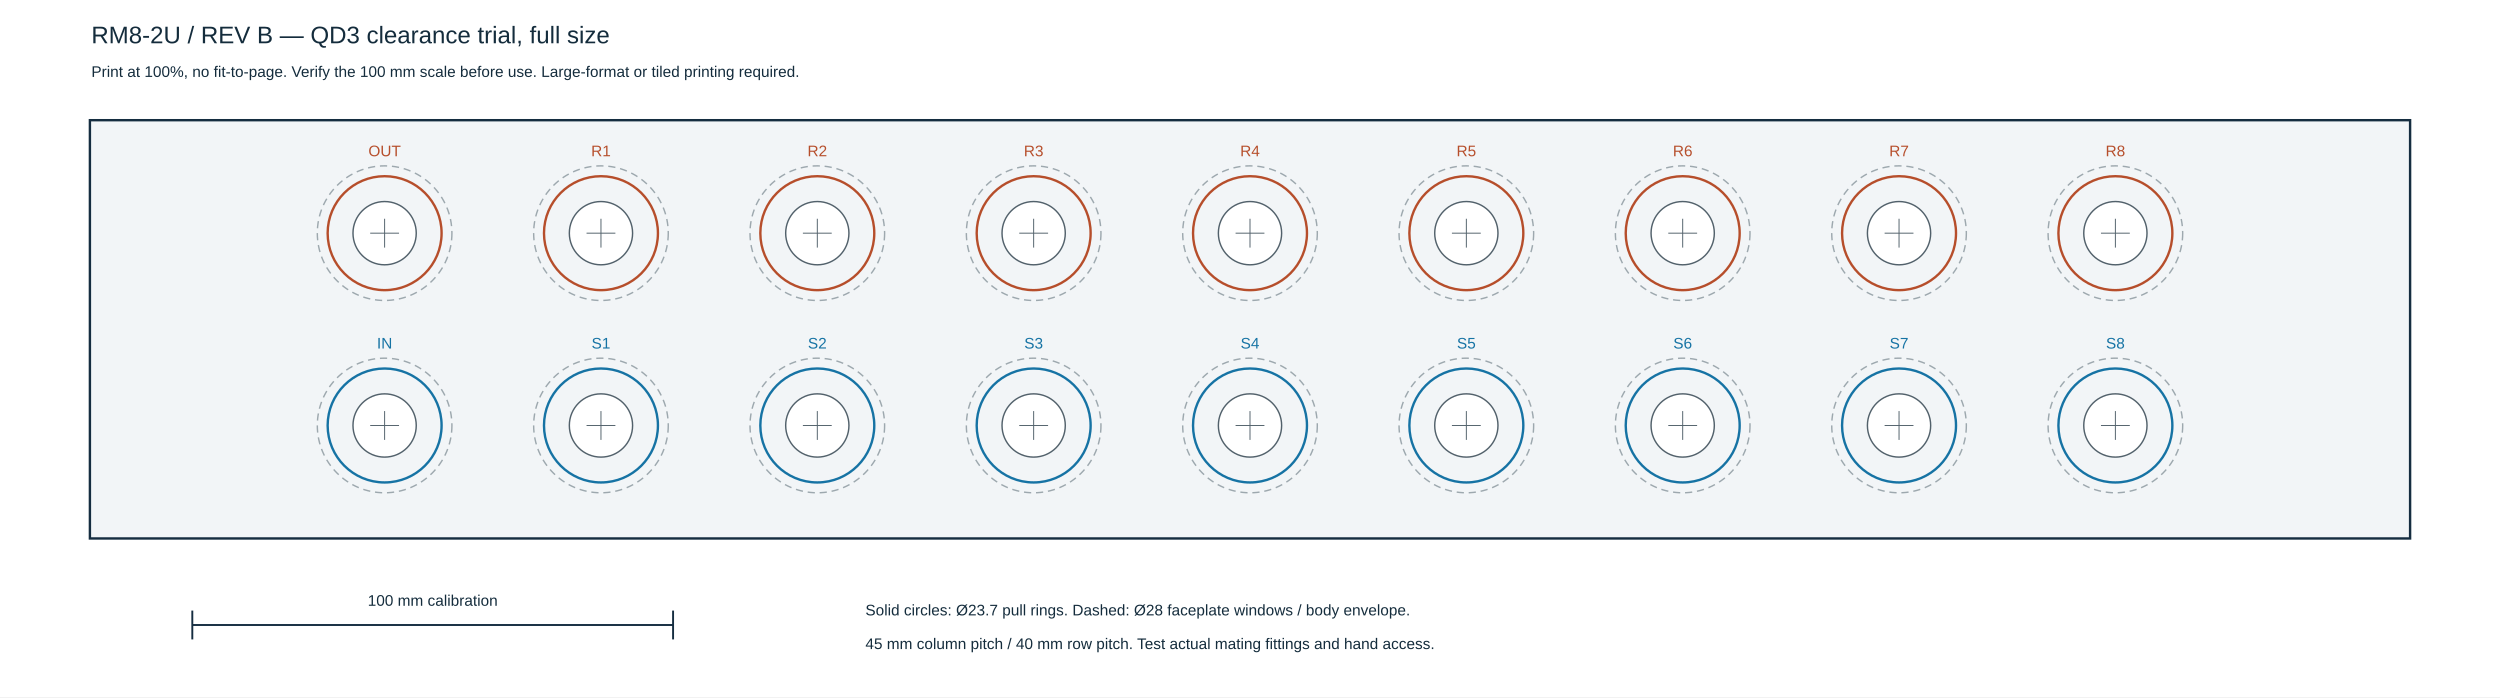
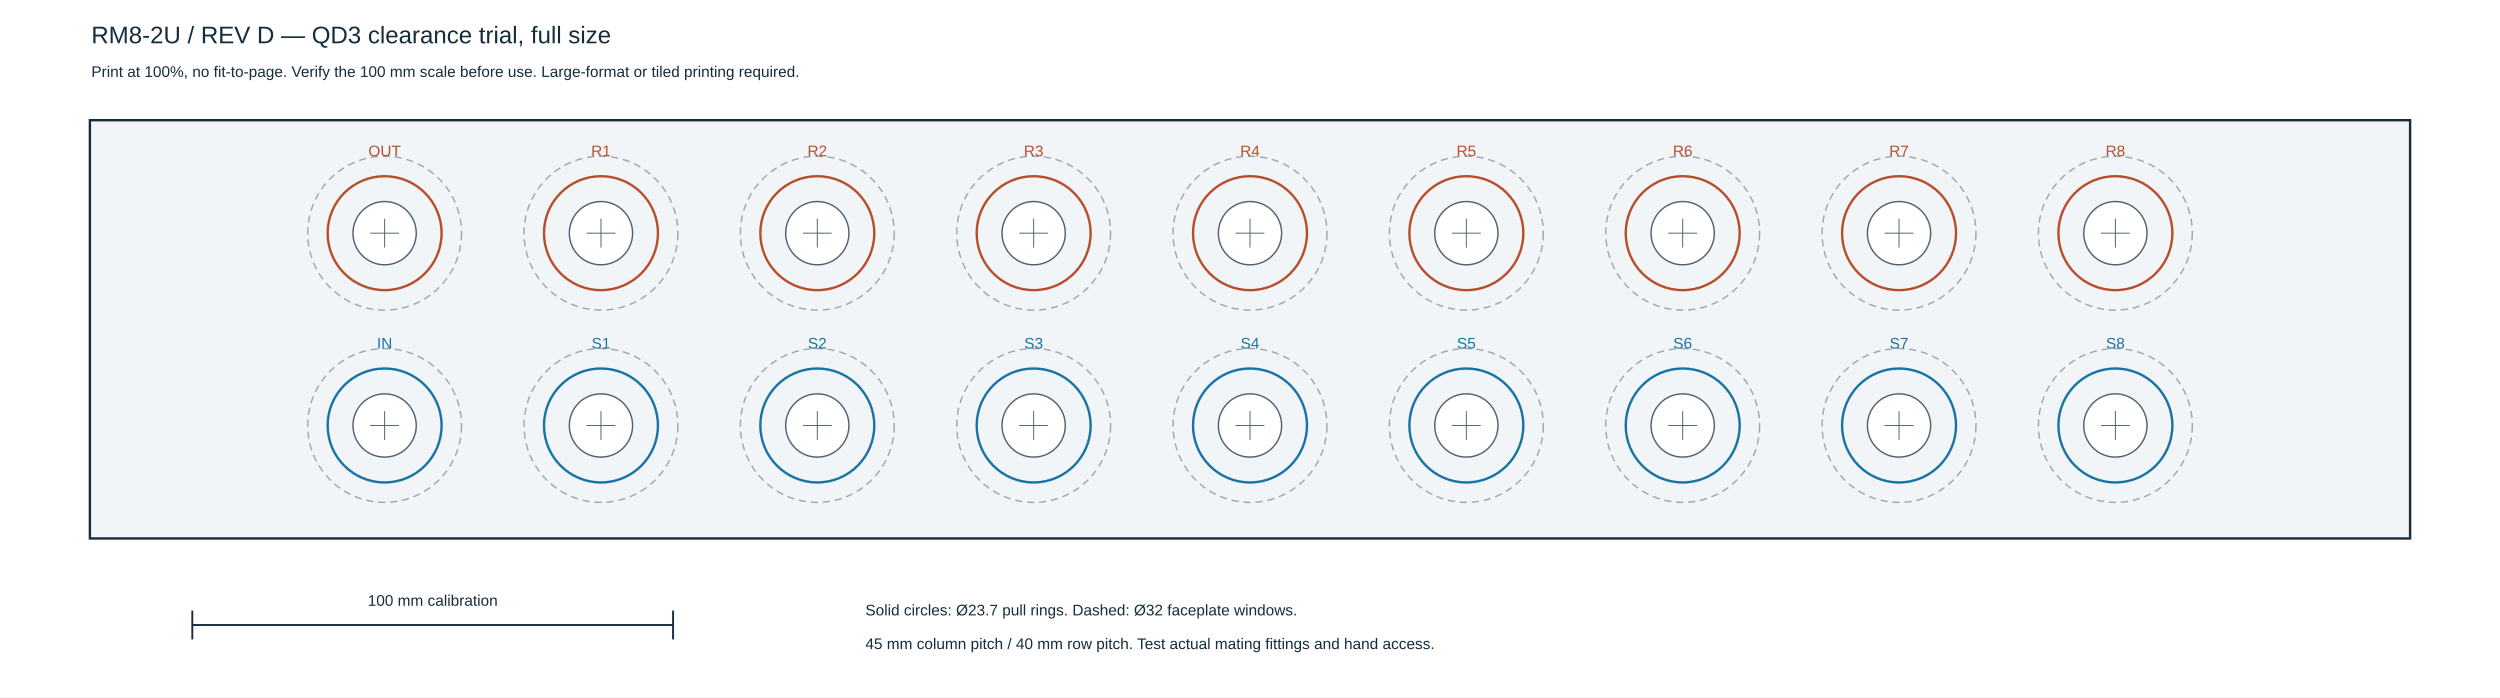
<svg xmlns="http://www.w3.org/2000/svg" width="520mm" height="145mm" viewBox="0 0 520 145">
  <rect width="520" height="145" fill="white" />
  <g font-family="Arial,sans-serif" font-size="3.2" fill="#142c3c">
-     <text x="19" y="9" font-size="5">RM8-2U / REV B — QD3 clearance trial, full size</text>
+     <text x="19" y="9" font-size="5">RM8-2U / REV D — QD3 clearance trial, full size</text>
    <text x="19" y="16">Print at 100%, no fit-to-page. Verify the 100 mm scale before use. Large-format or tiled printing required.</text>
    <rect x="18.7" y="25" width="482.6" height="87" fill="#f2f5f7" stroke="#152d40" stroke-width=".5" />
-     <circle cx="80" cy="88.5" r="14" fill="none" stroke="#9da8ae" stroke-width=".3" stroke-dasharray="1.5 1" />
+     <circle cx="80" cy="88.5" r="16" fill="none" stroke="#9da8ae" stroke-width=".3" stroke-dasharray="1.5 1" />
    <circle cx="80" cy="88.5" r="11.85" fill="none" stroke="#1673a4" stroke-width=".5" />
    <circle cx="80" cy="88.5" r="6.579" fill="white" stroke="#52616b" stroke-width=".3" />
    <path d="M 77 88.5 h6 M 80 85.5 v6" stroke="#52616b" stroke-width=".2" />
    <text x="80" y="72.5" text-anchor="middle" fill="#1673a4">IN</text>
-     <circle cx="125" cy="88.5" r="14" fill="none" stroke="#9da8ae" stroke-width=".3" stroke-dasharray="1.5 1" />
+     <circle cx="125" cy="88.5" r="16" fill="none" stroke="#9da8ae" stroke-width=".3" stroke-dasharray="1.5 1" />
    <circle cx="125" cy="88.5" r="11.85" fill="none" stroke="#1673a4" stroke-width=".5" />
    <circle cx="125" cy="88.5" r="6.579" fill="white" stroke="#52616b" stroke-width=".3" />
    <path d="M 122 88.5 h6 M 125 85.5 v6" stroke="#52616b" stroke-width=".2" />
    <text x="125" y="72.5" text-anchor="middle" fill="#1673a4">S1</text>
-     <circle cx="170" cy="88.5" r="14" fill="none" stroke="#9da8ae" stroke-width=".3" stroke-dasharray="1.5 1" />
+     <circle cx="170" cy="88.5" r="16" fill="none" stroke="#9da8ae" stroke-width=".3" stroke-dasharray="1.5 1" />
    <circle cx="170" cy="88.5" r="11.85" fill="none" stroke="#1673a4" stroke-width=".5" />
    <circle cx="170" cy="88.5" r="6.579" fill="white" stroke="#52616b" stroke-width=".3" />
    <path d="M 167 88.5 h6 M 170 85.5 v6" stroke="#52616b" stroke-width=".2" />
    <text x="170" y="72.5" text-anchor="middle" fill="#1673a4">S2</text>
-     <circle cx="215" cy="88.5" r="14" fill="none" stroke="#9da8ae" stroke-width=".3" stroke-dasharray="1.5 1" />
+     <circle cx="215" cy="88.5" r="16" fill="none" stroke="#9da8ae" stroke-width=".3" stroke-dasharray="1.5 1" />
    <circle cx="215" cy="88.5" r="11.85" fill="none" stroke="#1673a4" stroke-width=".5" />
    <circle cx="215" cy="88.5" r="6.579" fill="white" stroke="#52616b" stroke-width=".3" />
    <path d="M 212 88.5 h6 M 215 85.5 v6" stroke="#52616b" stroke-width=".2" />
    <text x="215" y="72.5" text-anchor="middle" fill="#1673a4">S3</text>
-     <circle cx="260" cy="88.5" r="14" fill="none" stroke="#9da8ae" stroke-width=".3" stroke-dasharray="1.5 1" />
+     <circle cx="260" cy="88.5" r="16" fill="none" stroke="#9da8ae" stroke-width=".3" stroke-dasharray="1.5 1" />
    <circle cx="260" cy="88.5" r="11.85" fill="none" stroke="#1673a4" stroke-width=".5" />
    <circle cx="260" cy="88.5" r="6.579" fill="white" stroke="#52616b" stroke-width=".3" />
    <path d="M 257 88.5 h6 M 260 85.5 v6" stroke="#52616b" stroke-width=".2" />
    <text x="260" y="72.5" text-anchor="middle" fill="#1673a4">S4</text>
-     <circle cx="305" cy="88.5" r="14" fill="none" stroke="#9da8ae" stroke-width=".3" stroke-dasharray="1.5 1" />
+     <circle cx="305" cy="88.5" r="16" fill="none" stroke="#9da8ae" stroke-width=".3" stroke-dasharray="1.5 1" />
    <circle cx="305" cy="88.5" r="11.85" fill="none" stroke="#1673a4" stroke-width=".5" />
    <circle cx="305" cy="88.5" r="6.579" fill="white" stroke="#52616b" stroke-width=".3" />
    <path d="M 302 88.5 h6 M 305 85.5 v6" stroke="#52616b" stroke-width=".2" />
    <text x="305" y="72.5" text-anchor="middle" fill="#1673a4">S5</text>
-     <circle cx="350" cy="88.5" r="14" fill="none" stroke="#9da8ae" stroke-width=".3" stroke-dasharray="1.5 1" />
+     <circle cx="350" cy="88.5" r="16" fill="none" stroke="#9da8ae" stroke-width=".3" stroke-dasharray="1.5 1" />
    <circle cx="350" cy="88.5" r="11.85" fill="none" stroke="#1673a4" stroke-width=".5" />
    <circle cx="350" cy="88.5" r="6.579" fill="white" stroke="#52616b" stroke-width=".3" />
    <path d="M 347 88.5 h6 M 350 85.5 v6" stroke="#52616b" stroke-width=".2" />
    <text x="350" y="72.5" text-anchor="middle" fill="#1673a4">S6</text>
-     <circle cx="395" cy="88.5" r="14" fill="none" stroke="#9da8ae" stroke-width=".3" stroke-dasharray="1.5 1" />
+     <circle cx="395" cy="88.5" r="16" fill="none" stroke="#9da8ae" stroke-width=".3" stroke-dasharray="1.5 1" />
    <circle cx="395" cy="88.5" r="11.85" fill="none" stroke="#1673a4" stroke-width=".5" />
    <circle cx="395" cy="88.5" r="6.579" fill="white" stroke="#52616b" stroke-width=".3" />
    <path d="M 392 88.5 h6 M 395 85.5 v6" stroke="#52616b" stroke-width=".2" />
    <text x="395" y="72.5" text-anchor="middle" fill="#1673a4">S7</text>
-     <circle cx="440" cy="88.5" r="14" fill="none" stroke="#9da8ae" stroke-width=".3" stroke-dasharray="1.5 1" />
+     <circle cx="440" cy="88.5" r="16" fill="none" stroke="#9da8ae" stroke-width=".3" stroke-dasharray="1.5 1" />
    <circle cx="440" cy="88.5" r="11.85" fill="none" stroke="#1673a4" stroke-width=".5" />
    <circle cx="440" cy="88.5" r="6.579" fill="white" stroke="#52616b" stroke-width=".3" />
    <path d="M 437 88.5 h6 M 440 85.5 v6" stroke="#52616b" stroke-width=".2" />
    <text x="440" y="72.5" text-anchor="middle" fill="#1673a4">S8</text>
-     <circle cx="80" cy="48.5" r="14" fill="none" stroke="#9da8ae" stroke-width=".3" stroke-dasharray="1.5 1" />
+     <circle cx="80" cy="48.5" r="16" fill="none" stroke="#9da8ae" stroke-width=".3" stroke-dasharray="1.5 1" />
    <circle cx="80" cy="48.5" r="11.85" fill="none" stroke="#b64e2b" stroke-width=".5" />
    <circle cx="80" cy="48.5" r="6.579" fill="white" stroke="#52616b" stroke-width=".3" />
    <path d="M 77 48.5 h6 M 80 45.5 v6" stroke="#52616b" stroke-width=".2" />
    <text x="80" y="32.5" text-anchor="middle" fill="#b64e2b">OUT</text>
-     <circle cx="125" cy="48.5" r="14" fill="none" stroke="#9da8ae" stroke-width=".3" stroke-dasharray="1.5 1" />
+     <circle cx="125" cy="48.5" r="16" fill="none" stroke="#9da8ae" stroke-width=".3" stroke-dasharray="1.5 1" />
    <circle cx="125" cy="48.5" r="11.85" fill="none" stroke="#b64e2b" stroke-width=".5" />
    <circle cx="125" cy="48.5" r="6.579" fill="white" stroke="#52616b" stroke-width=".3" />
    <path d="M 122 48.5 h6 M 125 45.5 v6" stroke="#52616b" stroke-width=".2" />
    <text x="125" y="32.5" text-anchor="middle" fill="#b64e2b">R1</text>
-     <circle cx="170" cy="48.5" r="14" fill="none" stroke="#9da8ae" stroke-width=".3" stroke-dasharray="1.5 1" />
+     <circle cx="170" cy="48.5" r="16" fill="none" stroke="#9da8ae" stroke-width=".3" stroke-dasharray="1.5 1" />
    <circle cx="170" cy="48.5" r="11.85" fill="none" stroke="#b64e2b" stroke-width=".5" />
    <circle cx="170" cy="48.5" r="6.579" fill="white" stroke="#52616b" stroke-width=".3" />
    <path d="M 167 48.5 h6 M 170 45.5 v6" stroke="#52616b" stroke-width=".2" />
    <text x="170" y="32.5" text-anchor="middle" fill="#b64e2b">R2</text>
-     <circle cx="215" cy="48.5" r="14" fill="none" stroke="#9da8ae" stroke-width=".3" stroke-dasharray="1.5 1" />
+     <circle cx="215" cy="48.5" r="16" fill="none" stroke="#9da8ae" stroke-width=".3" stroke-dasharray="1.5 1" />
    <circle cx="215" cy="48.5" r="11.85" fill="none" stroke="#b64e2b" stroke-width=".5" />
    <circle cx="215" cy="48.5" r="6.579" fill="white" stroke="#52616b" stroke-width=".3" />
    <path d="M 212 48.5 h6 M 215 45.5 v6" stroke="#52616b" stroke-width=".2" />
    <text x="215" y="32.5" text-anchor="middle" fill="#b64e2b">R3</text>
-     <circle cx="260" cy="48.5" r="14" fill="none" stroke="#9da8ae" stroke-width=".3" stroke-dasharray="1.5 1" />
+     <circle cx="260" cy="48.5" r="16" fill="none" stroke="#9da8ae" stroke-width=".3" stroke-dasharray="1.5 1" />
    <circle cx="260" cy="48.5" r="11.85" fill="none" stroke="#b64e2b" stroke-width=".5" />
    <circle cx="260" cy="48.5" r="6.579" fill="white" stroke="#52616b" stroke-width=".3" />
    <path d="M 257 48.5 h6 M 260 45.5 v6" stroke="#52616b" stroke-width=".2" />
    <text x="260" y="32.5" text-anchor="middle" fill="#b64e2b">R4</text>
-     <circle cx="305" cy="48.5" r="14" fill="none" stroke="#9da8ae" stroke-width=".3" stroke-dasharray="1.5 1" />
+     <circle cx="305" cy="48.5" r="16" fill="none" stroke="#9da8ae" stroke-width=".3" stroke-dasharray="1.5 1" />
    <circle cx="305" cy="48.5" r="11.85" fill="none" stroke="#b64e2b" stroke-width=".5" />
    <circle cx="305" cy="48.5" r="6.579" fill="white" stroke="#52616b" stroke-width=".3" />
    <path d="M 302 48.5 h6 M 305 45.5 v6" stroke="#52616b" stroke-width=".2" />
    <text x="305" y="32.5" text-anchor="middle" fill="#b64e2b">R5</text>
-     <circle cx="350" cy="48.5" r="14" fill="none" stroke="#9da8ae" stroke-width=".3" stroke-dasharray="1.5 1" />
+     <circle cx="350" cy="48.5" r="16" fill="none" stroke="#9da8ae" stroke-width=".3" stroke-dasharray="1.5 1" />
    <circle cx="350" cy="48.5" r="11.85" fill="none" stroke="#b64e2b" stroke-width=".5" />
    <circle cx="350" cy="48.5" r="6.579" fill="white" stroke="#52616b" stroke-width=".3" />
    <path d="M 347 48.5 h6 M 350 45.5 v6" stroke="#52616b" stroke-width=".2" />
    <text x="350" y="32.5" text-anchor="middle" fill="#b64e2b">R6</text>
-     <circle cx="395" cy="48.5" r="14" fill="none" stroke="#9da8ae" stroke-width=".3" stroke-dasharray="1.5 1" />
+     <circle cx="395" cy="48.5" r="16" fill="none" stroke="#9da8ae" stroke-width=".3" stroke-dasharray="1.5 1" />
    <circle cx="395" cy="48.5" r="11.85" fill="none" stroke="#b64e2b" stroke-width=".5" />
    <circle cx="395" cy="48.5" r="6.579" fill="white" stroke="#52616b" stroke-width=".3" />
    <path d="M 392 48.5 h6 M 395 45.5 v6" stroke="#52616b" stroke-width=".2" />
    <text x="395" y="32.5" text-anchor="middle" fill="#b64e2b">R7</text>
-     <circle cx="440" cy="48.5" r="14" fill="none" stroke="#9da8ae" stroke-width=".3" stroke-dasharray="1.5 1" />
+     <circle cx="440" cy="48.5" r="16" fill="none" stroke="#9da8ae" stroke-width=".3" stroke-dasharray="1.5 1" />
    <circle cx="440" cy="48.5" r="11.85" fill="none" stroke="#b64e2b" stroke-width=".5" />
    <circle cx="440" cy="48.5" r="6.579" fill="white" stroke="#52616b" stroke-width=".3" />
    <path d="M 437 48.5 h6 M 440 45.5 v6" stroke="#52616b" stroke-width=".2" />
    <text x="440" y="32.5" text-anchor="middle" fill="#b64e2b">R8</text>
    <path d="M40 130 h100 M40 127 v6 M140 127 v6" stroke="#152d40" stroke-width=".4" />
    <text x="90" y="126" text-anchor="middle">100 mm calibration</text>
-     <text x="180" y="128">Solid circles: Ø23.7 pull rings. Dashed: Ø28 faceplate windows / body envelope.</text>
+     <text x="180" y="128">Solid circles: Ø23.7 pull rings. Dashed: Ø32 faceplate windows.</text>
    <text x="180" y="135">45 mm column pitch / 40 mm row pitch. Test actual mating fittings and hand access.</text>
  </g>
</svg>
